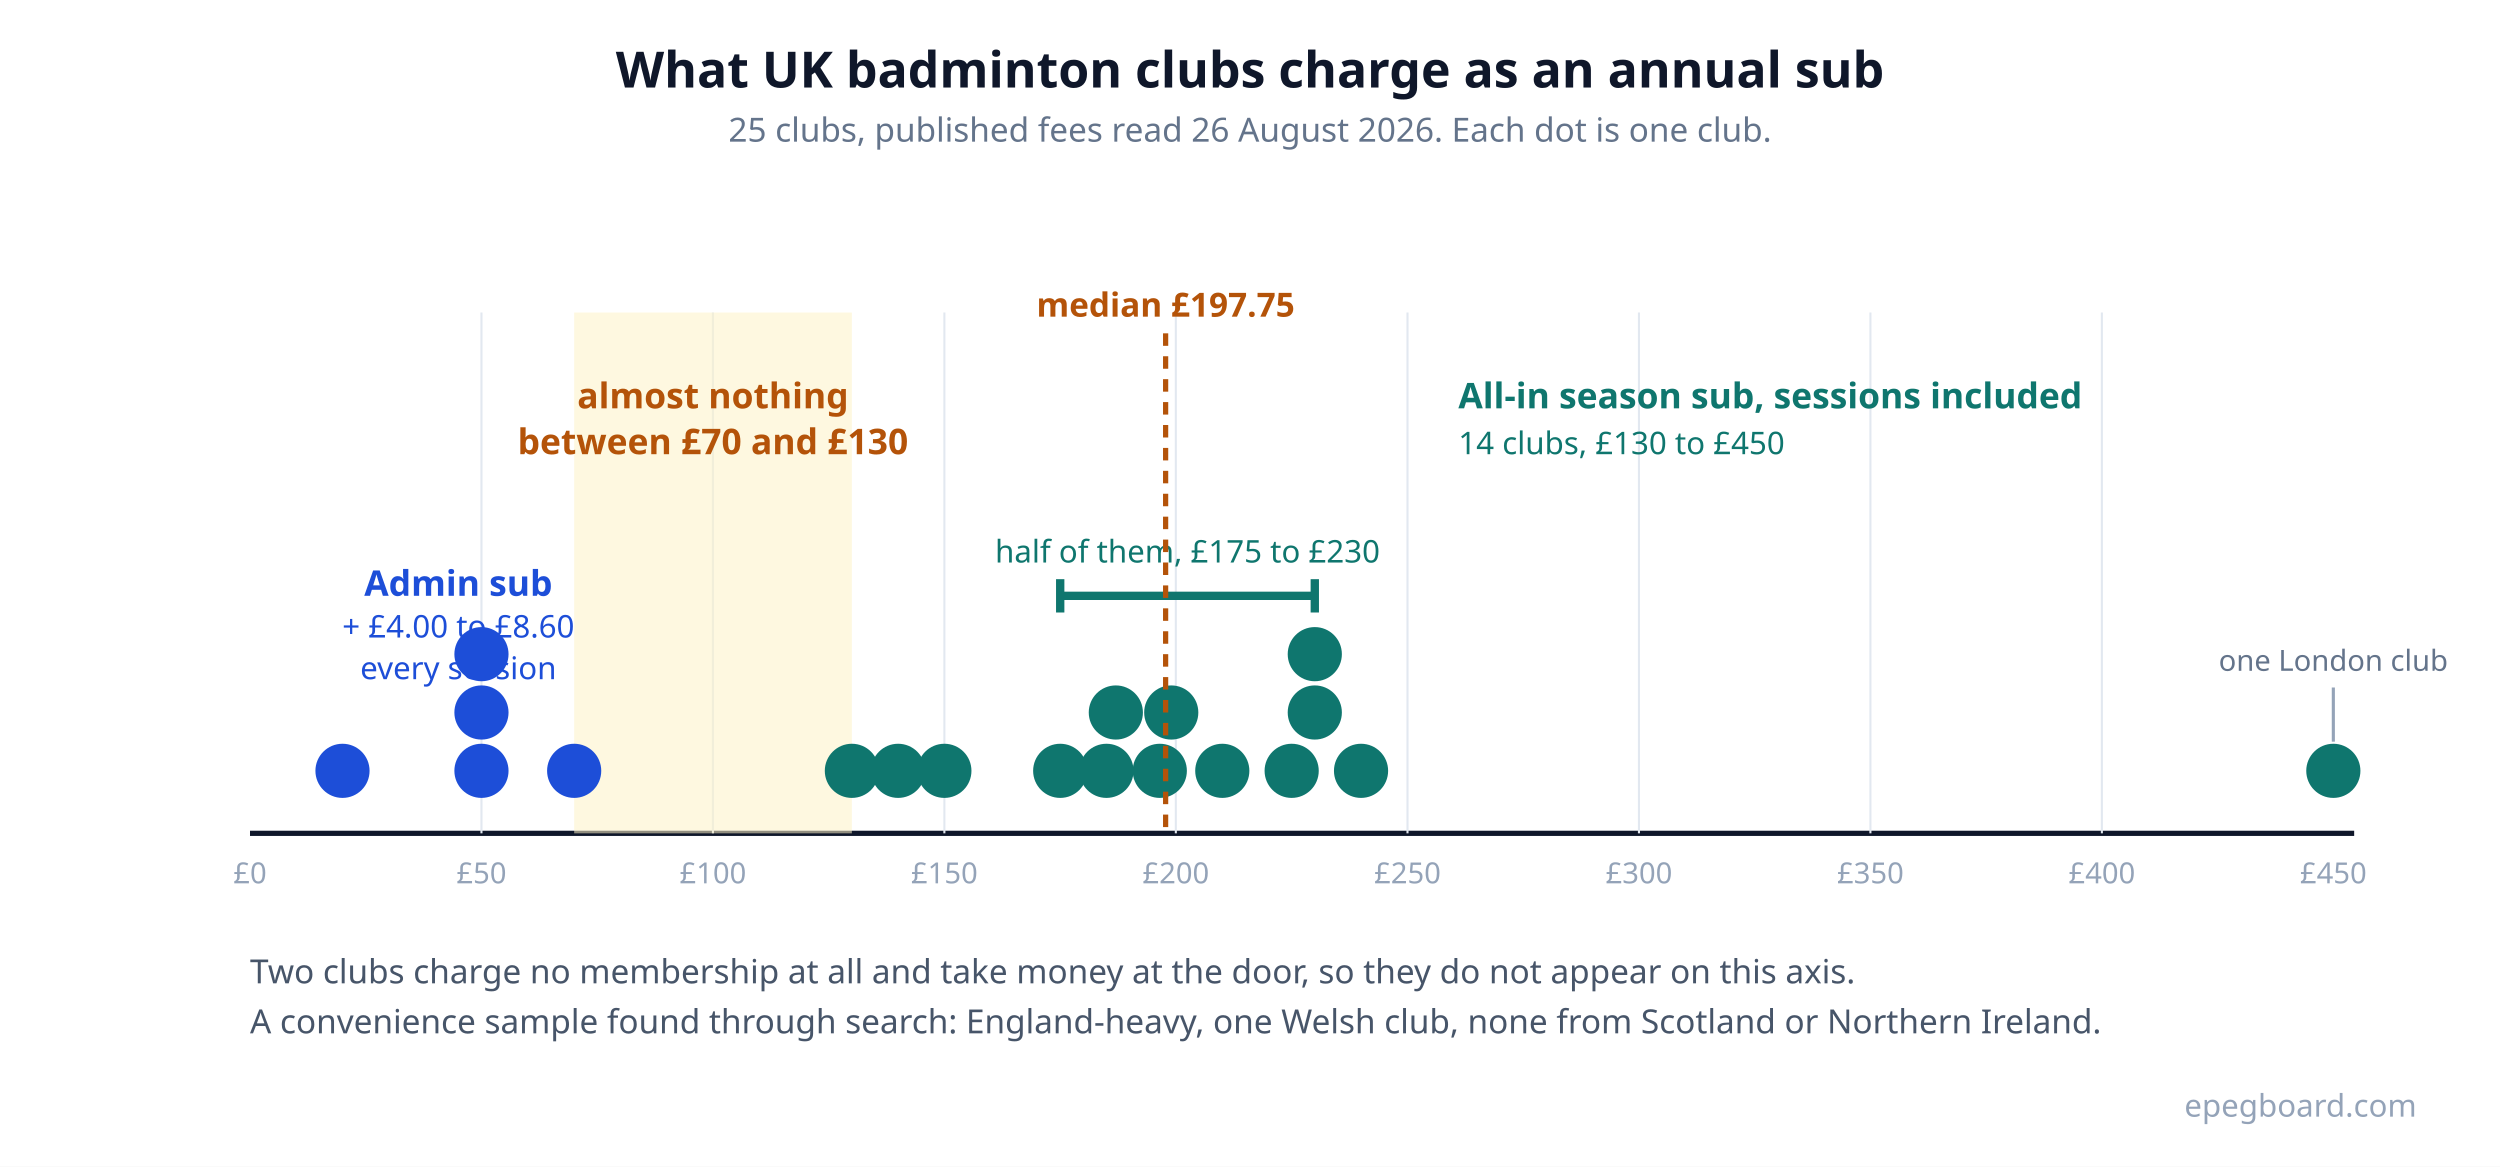
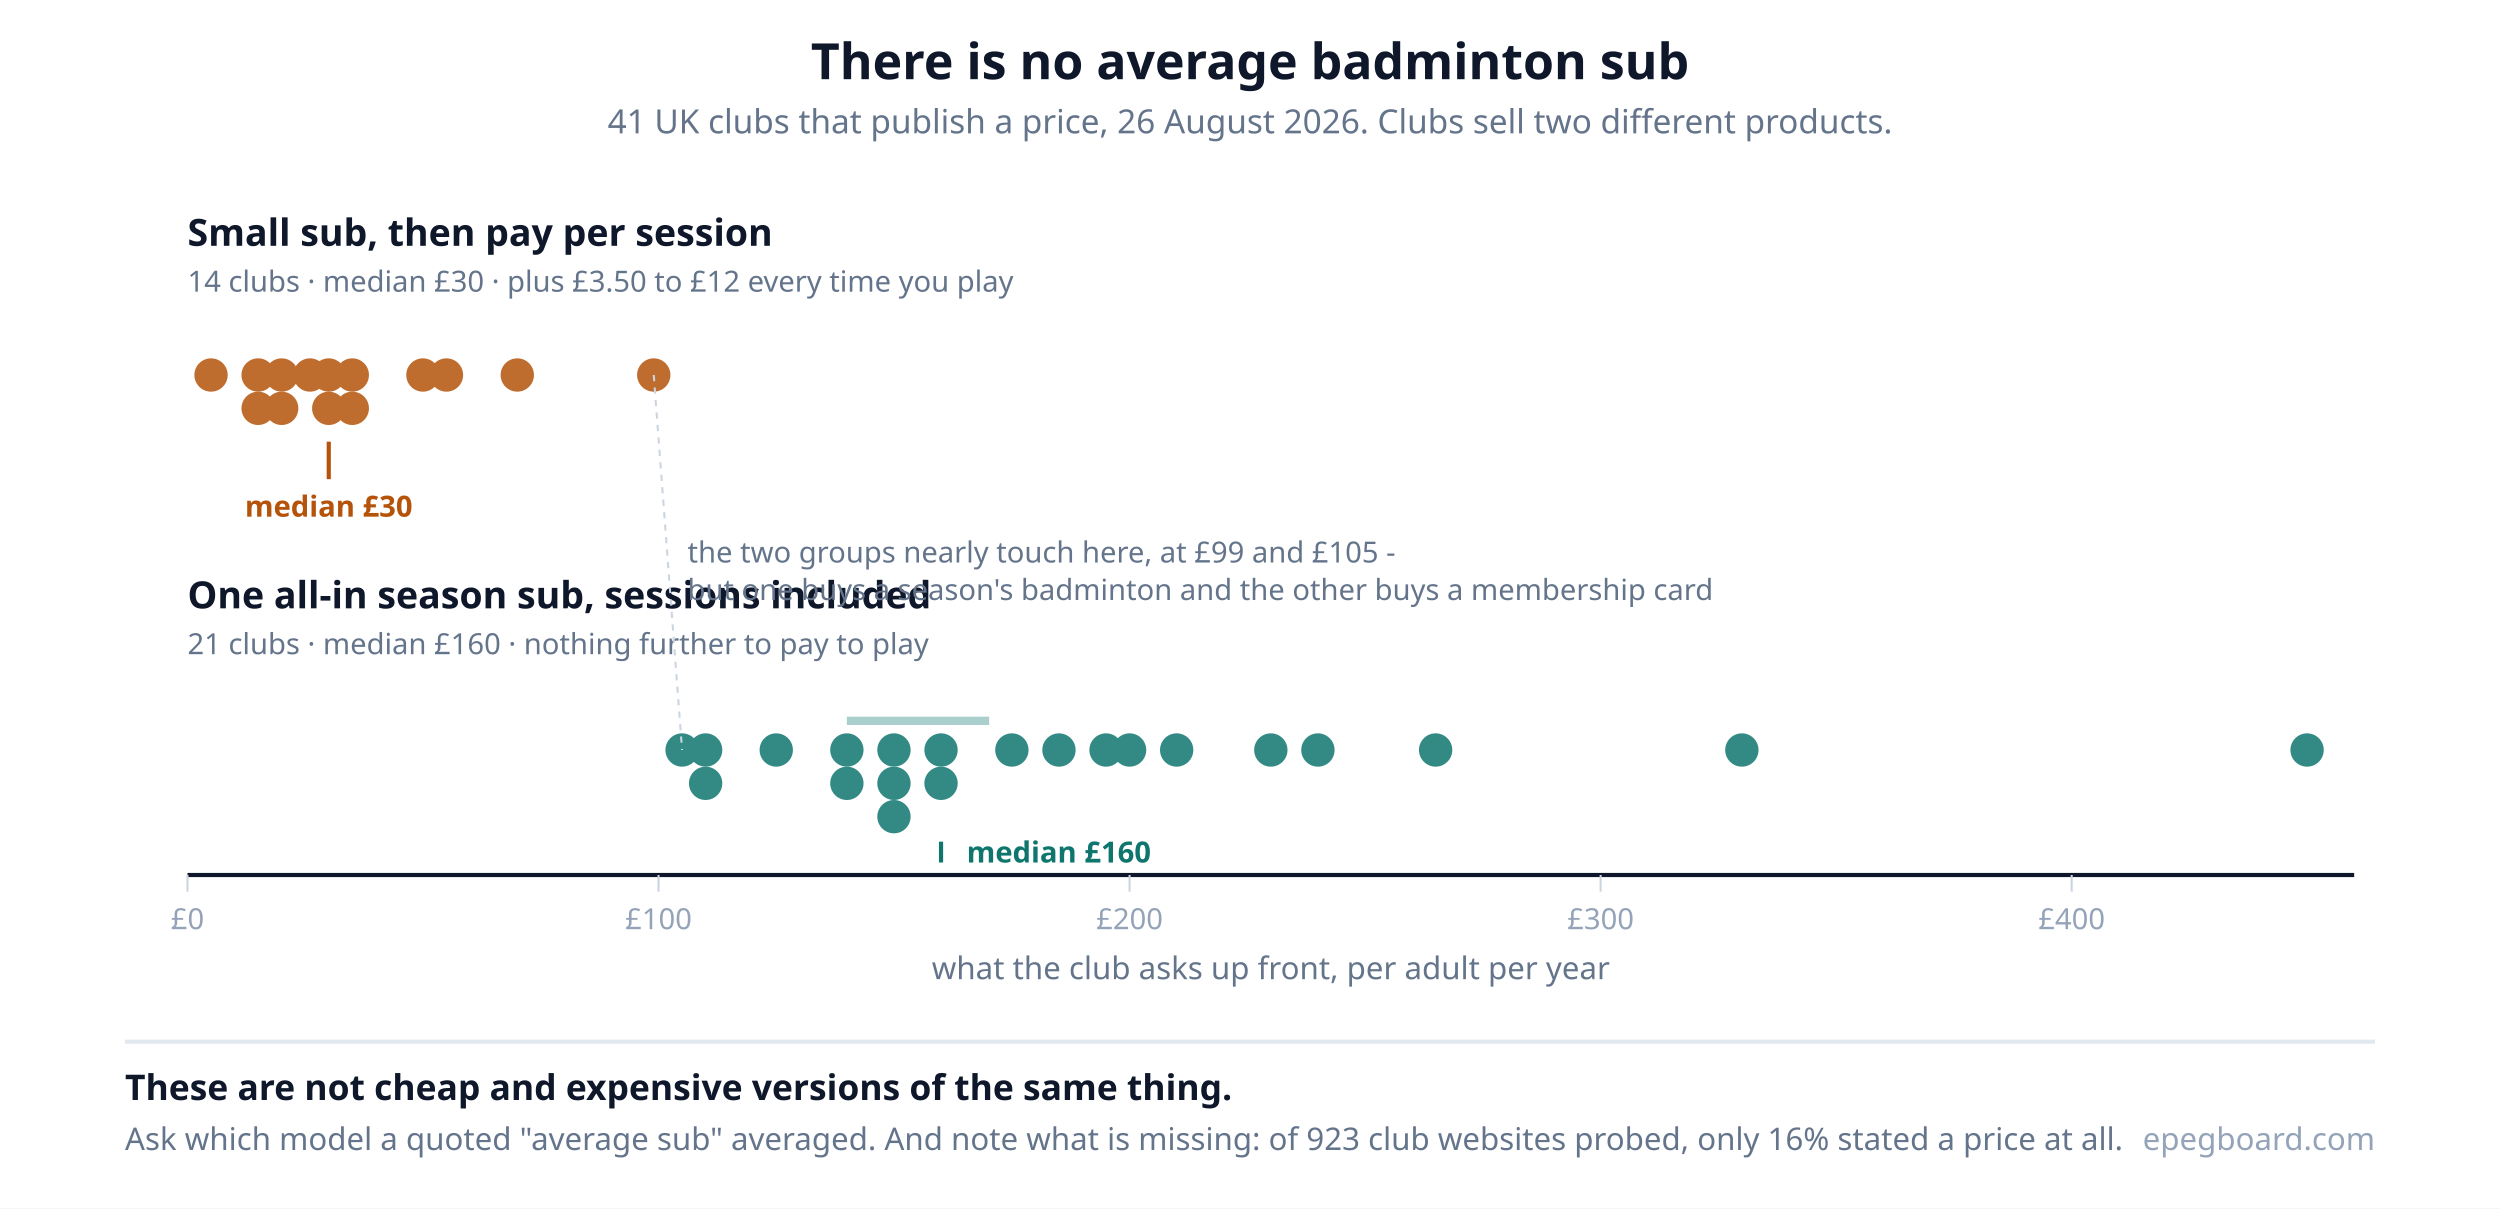
- <svg xmlns="http://www.w3.org/2000/svg" viewBox="0 0 1200 560" width="1200" height="560" role="img" aria-label="A chart of annual membership fees at UK badminton clubs plotted on one horizontal axis from zero to four hundred and fifty pounds. The clubs form two separate clusters with an empty stretch between them. On the left, five clubs charging a small administrative subscription between twenty and seventy pounds, who then charge four to eight pounds sixty every session on top. On the right, fourteen clubs charging an all-in season subscription with sessions included: nine of them cluster tightly between one hundred and seventy-five and two hundred and thirty pounds, the median is one hundred and ninety-seven pounds seventy-five, and a thin tail runs out to four hundred and fifty. Between seventy and one hundred and thirty pounds there is one club and otherwise nothing, which is the point of the chart: these are two different products rather than one price range.">
-   <rect width="1200" height="560" fill="#ffffff" />
-   <text x="600" y="42" text-anchor="middle" font-family="system-ui,sans-serif" font-size="24" fill="#0f172a" font-weight="600">What UK badminton clubs charge as an annual sub</text>
-   <text x="600" y="68" text-anchor="middle" font-family="system-ui,sans-serif" font-size="16" fill="#64748b">25 clubs, published fees read 26 August 2026. Each dot is one club.</text>
-   <line x1="120" y1="400" x2="1130" y2="400" stroke="#0f172a" stroke-width="2.5" />
-   <g stroke="#e2e8f0" stroke-width="1">
-     <line x1="231.1" y1="150" x2="231.1" y2="400" />
-     <line x1="342.2" y1="150" x2="342.2" y2="400" />
-     <line x1="453.3" y1="150" x2="453.3" y2="400" />
-     <line x1="564.4" y1="150" x2="564.4" y2="400" />
-     <line x1="675.6" y1="150" x2="675.6" y2="400" />
-     <line x1="786.7" y1="150" x2="786.7" y2="400" />
-     <line x1="897.8" y1="150" x2="897.8" y2="400" />
-     <line x1="1008.9" y1="150" x2="1008.9" y2="400" />
+ <svg xmlns="http://www.w3.org/2000/svg" viewBox="0 0 1200 580" width="1200" height="580" role="img" aria-label="A chart of UK badminton club subscriptions plotted on one horizontal axis from zero to four hundred and sixty pounds. Two rows of dots. The upper row is fourteen clubs that charge a small annual subscription and then a fee every session on top: they run from five pounds to ninety nine pounds, with a median of thirty pounds, and thirteen of the fourteen sit at seventy pounds or below. The lower row is twenty one clubs charging one all-in season subscription with sessions included: they run from one hundred and five pounds to four hundred and fifty pounds, with a median of one hundred and sixty pounds and half of them between one hundred and forty and two hundred and ten. No all-in club charges less than one hundred and five pounds and only one split-model club charges more than seventy. A caption records that the two rows are not cheap and expensive versions of the same thing, they are different products, and that only sixteen per cent of the nine hundred and twenty three club websites probed stated a price at all.">
+   <rect width="1200" height="580" fill="#ffffff" />
+   <text x="600" y="38" text-anchor="middle" font-family="system-ui,sans-serif" font-size="24" fill="#0f172a" font-weight="600">There is no average badminton sub</text>
+   <text x="600" y="64" text-anchor="middle" font-family="system-ui,sans-serif" font-size="16" fill="#64748b">41 UK clubs that publish a price, 26 August 2026. Clubs sell two different products.</text>
+   <line x1="90" y1="420" x2="1130" y2="420" stroke="#0f172a" stroke-width="2" />
+   <g font-family="system-ui,sans-serif" font-size="14" fill="#94a3b8" text-anchor="middle">
+     <line x1="90" y1="420" x2="90" y2="428" stroke="#cbd5e1" />
+     <text x="90" y="446">£0</text>
+     <line x1="316.1" y1="420" x2="316.1" y2="428" stroke="#cbd5e1" />
+     <text x="316.1" y="446">£100</text>
+     <line x1="542.2" y1="420" x2="542.2" y2="428" stroke="#cbd5e1" />
+     <text x="542.2" y="446">£200</text>
+     <line x1="768.3" y1="420" x2="768.3" y2="428" stroke="#cbd5e1" />
+     <text x="768.3" y="446">£300</text>
+     <line x1="994.4" y1="420" x2="994.4" y2="428" stroke="#cbd5e1" />
+     <text x="994.4" y="446">£400</text>
  </g>
-   <g font-family="system-ui,sans-serif" font-size="14" fill="#94a3b8" text-anchor="middle">
-     <text x="120" y="424">£0</text>
-     <text x="231.1" y="424">£50</text>
-     <text x="342.2" y="424">£100</text>
-     <text x="453.3" y="424">£150</text>
-     <text x="564.4" y="424">£200</text>
-     <text x="675.6" y="424">£250</text>
-     <text x="786.7" y="424">£300</text>
-     <text x="897.8" y="424">£350</text>
-     <text x="1008.9" y="424">£400</text>
-     <text x="1120" y="424">£450</text>
+   <text x="610" y="470" text-anchor="middle" font-family="system-ui,sans-serif" font-size="15" fill="#64748b">what the club asks up front, per adult per year</text>
+   <text x="90" y="118" font-family="system-ui,sans-serif" font-size="18" fill="#0f172a" font-weight="600">Small sub, then pay per session</text>
+   <text x="90" y="140" font-family="system-ui,sans-serif" font-size="14" fill="#64748b">14 clubs · median £30 · plus £3.50 to £12 every time you play</text>
+   <g fill="#b45309" opacity="0.85">
+     <circle cx="101.3" cy="180" r="8" />
+     <circle cx="123.9" cy="180" r="8" />
+     <circle cx="123.9" cy="196" r="8" />
+     <circle cx="135.2" cy="180" r="8" />
+     <circle cx="135.2" cy="196" r="8" />
+     <circle cx="148.8" cy="180" r="8" />
+     <circle cx="157.8" cy="180" r="8" />
+     <circle cx="157.8" cy="196" r="8" />
+     <circle cx="169.1" cy="180" r="8" />
+     <circle cx="169.1" cy="196" r="8" />
+     <circle cx="203.0" cy="180" r="8" />
+     <circle cx="214.3" cy="180" r="8" />
+     <circle cx="248.3" cy="180" r="8" />
+     <circle cx="313.8" cy="180" r="8" />
  </g>
-   <rect x="275.6" y="150" width="133.3" height="250" fill="#fef3c7" opacity="0.55" />
-   <text x="342.2" y="196" text-anchor="middle" font-family="system-ui,sans-serif" font-size="17" fill="#b45309" font-weight="600">almost nothing</text>
-   <text x="342.2" y="218" text-anchor="middle" font-family="system-ui,sans-serif" font-size="17" fill="#b45309" font-weight="600">between £70 and £130</text>
-   <g fill="#1d4ed8">
-     <circle cx="164.4" cy="370" r="13" />
-     <circle cx="231.1" cy="370" r="13" />
-     <circle cx="231.1" cy="342" r="13" />
-     <circle cx="231.1" cy="314" r="13" />
-     <circle cx="275.6" cy="370" r="13" />
+   <line x1="157.8" y1="212" x2="157.8" y2="230" stroke="#b45309" stroke-width="2" />
+   <text x="157.8" y="248" text-anchor="middle" font-family="system-ui,sans-serif" font-size="14" fill="#b45309" font-weight="600">median £30</text>
+   <text x="90" y="292" font-family="system-ui,sans-serif" font-size="18" fill="#0f172a" font-weight="600">One all-in season sub, sessions included</text>
+   <text x="90" y="314" font-family="system-ui,sans-serif" font-size="14" fill="#64748b">21 clubs · median £160 · nothing further to pay to play</text>
+   <g fill="#0f766e" opacity="0.85">
+     <circle cx="327.4" cy="360" r="8" />
+     <circle cx="338.7" cy="360" r="8" />
+     <circle cx="338.7" cy="376" r="8" />
+     <circle cx="372.6" cy="360" r="8" />
+     <circle cx="406.5" cy="360" r="8" />
+     <circle cx="406.5" cy="376" r="8" />
+     <circle cx="429.1" cy="360" r="8" />
+     <circle cx="429.1" cy="376" r="8" />
+     <circle cx="429.1" cy="392" r="8" />
+     <circle cx="451.7" cy="360" r="8" />
+     <circle cx="451.7" cy="376" r="8" />
+     <circle cx="485.7" cy="360" r="8" />
+     <circle cx="508.3" cy="360" r="8" />
+     <circle cx="530.9" cy="360" r="8" />
+     <circle cx="542.2" cy="360" r="8" />
+     <circle cx="564.8" cy="360" r="8" />
+     <circle cx="610.0" cy="360" r="8" />
+     <circle cx="632.6" cy="360" r="8" />
+     <circle cx="689.1" cy="360" r="8" />
+     <circle cx="836.1" cy="360" r="8" />
+     <circle cx="1107.4" cy="360" r="8" />
  </g>
-   <text x="220" y="286" text-anchor="middle" font-family="system-ui,sans-serif" font-size="17" fill="#1d4ed8" font-weight="600">Admin sub</text>
-   <text x="220" y="306" text-anchor="middle" font-family="system-ui,sans-serif" font-size="15" fill="#1d4ed8">+ £4.00 to £8.60</text>
-   <text x="220" y="326" text-anchor="middle" font-family="system-ui,sans-serif" font-size="15" fill="#1d4ed8">every session</text>
-   <g fill="#0f766e">
-     <circle cx="408.9" cy="370" r="13" />
-     <circle cx="431.1" cy="370" r="13" />
-     <circle cx="453.3" cy="370" r="13" />
-     <circle cx="508.9" cy="370" r="13" />
-     <circle cx="531.1" cy="370" r="13" />
-     <circle cx="535.6" cy="342" r="13" />
-     <circle cx="556.7" cy="370" r="13" />
-     <circle cx="562.2" cy="342" r="13" />
-     <circle cx="586.7" cy="370" r="13" />
-     <circle cx="620.0" cy="370" r="13" />
-     <circle cx="631.1" cy="342" r="13" />
-     <circle cx="631.1" cy="314" r="13" />
-     <circle cx="653.3" cy="370" r="13" />
-     <circle cx="1120.0" cy="370" r="13" />
-   </g>
-   <line x1="508.9" y1="286" x2="631.1" y2="286" stroke="#0f766e" stroke-width="4" />
-   <line x1="508.9" y1="278" x2="508.9" y2="294" stroke="#0f766e" stroke-width="4" />
-   <line x1="631.1" y1="278" x2="631.1" y2="294" stroke="#0f766e" stroke-width="4" />
-   <text x="570" y="270" text-anchor="middle" font-family="system-ui,sans-serif" font-size="15" fill="#0f766e">half of them, £175 to £230</text>
-   <line x1="559.5" y1="160" x2="559.5" y2="400" stroke="#b45309" stroke-width="2.5" stroke-dasharray="6 5" />
-   <text x="559.5" y="152" text-anchor="middle" font-family="system-ui,sans-serif" font-size="16" fill="#b45309" font-weight="600">median £197.75</text>
-   <text x="700" y="196" font-family="system-ui,sans-serif" font-size="17" fill="#0f766e" font-weight="600">All-in season sub, sessions included</text>
-   <text x="700" y="218" font-family="system-ui,sans-serif" font-size="15" fill="#0f766e">14 clubs, £130 to £450</text>
-   <line x1="1120" y1="356" x2="1120" y2="330" stroke="#94a3b8" stroke-width="1.5" />
-   <text x="1120" y="322" text-anchor="middle" font-family="system-ui,sans-serif" font-size="14" fill="#64748b">one London club</text>
-   <text x="120" y="472" font-family="system-ui,sans-serif" font-size="16" fill="#475569">Two clubs charge no membership at all and take money at the door, so they do not appear on this axis.</text>
-   <text x="120" y="496" font-family="system-ui,sans-serif" font-size="16" fill="#475569">A convenience sample found through search: England-heavy, one Welsh club, none from Scotland or Northern Ireland.</text>
-   <text x="1160" y="536" text-anchor="end" font-family="system-ui,sans-serif" font-size="15" fill="#94a3b8">epegboard.com</text>
+   <rect x="406.5" y="344" width="68.3" height="4" fill="#0f766e" opacity="0.35" />
+   <line x1="451.7" y1="404" x2="451.7" y2="414" stroke="#0f766e" stroke-width="2" />
+   <text x="464" y="414" font-family="system-ui,sans-serif" font-size="14" fill="#0f766e" font-weight="600">median £160</text>
+   <line x1="313.8" y1="180" x2="327.4" y2="360" stroke="#cbd5e1" stroke-width="1" stroke-dasharray="3 3" />
+   <text x="330" y="270" font-family="system-ui,sans-serif" font-size="14" fill="#64748b">the two groups nearly touch here, at £99 and £105 -</text>
+   <text x="330" y="288" font-family="system-ui,sans-serif" font-size="14" fill="#64748b">but one buys a season's badminton and the other buys a membership card</text>
+   <line x1="60" y1="500" x2="1140" y2="500" stroke="#e2e8f0" stroke-width="2" />
+   <text x="60" y="528" font-family="system-ui,sans-serif" font-size="17" fill="#0f172a" font-weight="600">These are not cheap and expensive versions of the same thing.</text>
+   <text x="60" y="552" font-family="system-ui,sans-serif" font-size="15" fill="#64748b">Ask which model a quoted "average sub" averaged. And note what is missing: of 923 club websites probed, only 16% stated a price at all.</text>
+   <text x="1140" y="552" text-anchor="end" font-family="system-ui,sans-serif" font-size="15" fill="#94a3b8">epegboard.com</text>
</svg>
